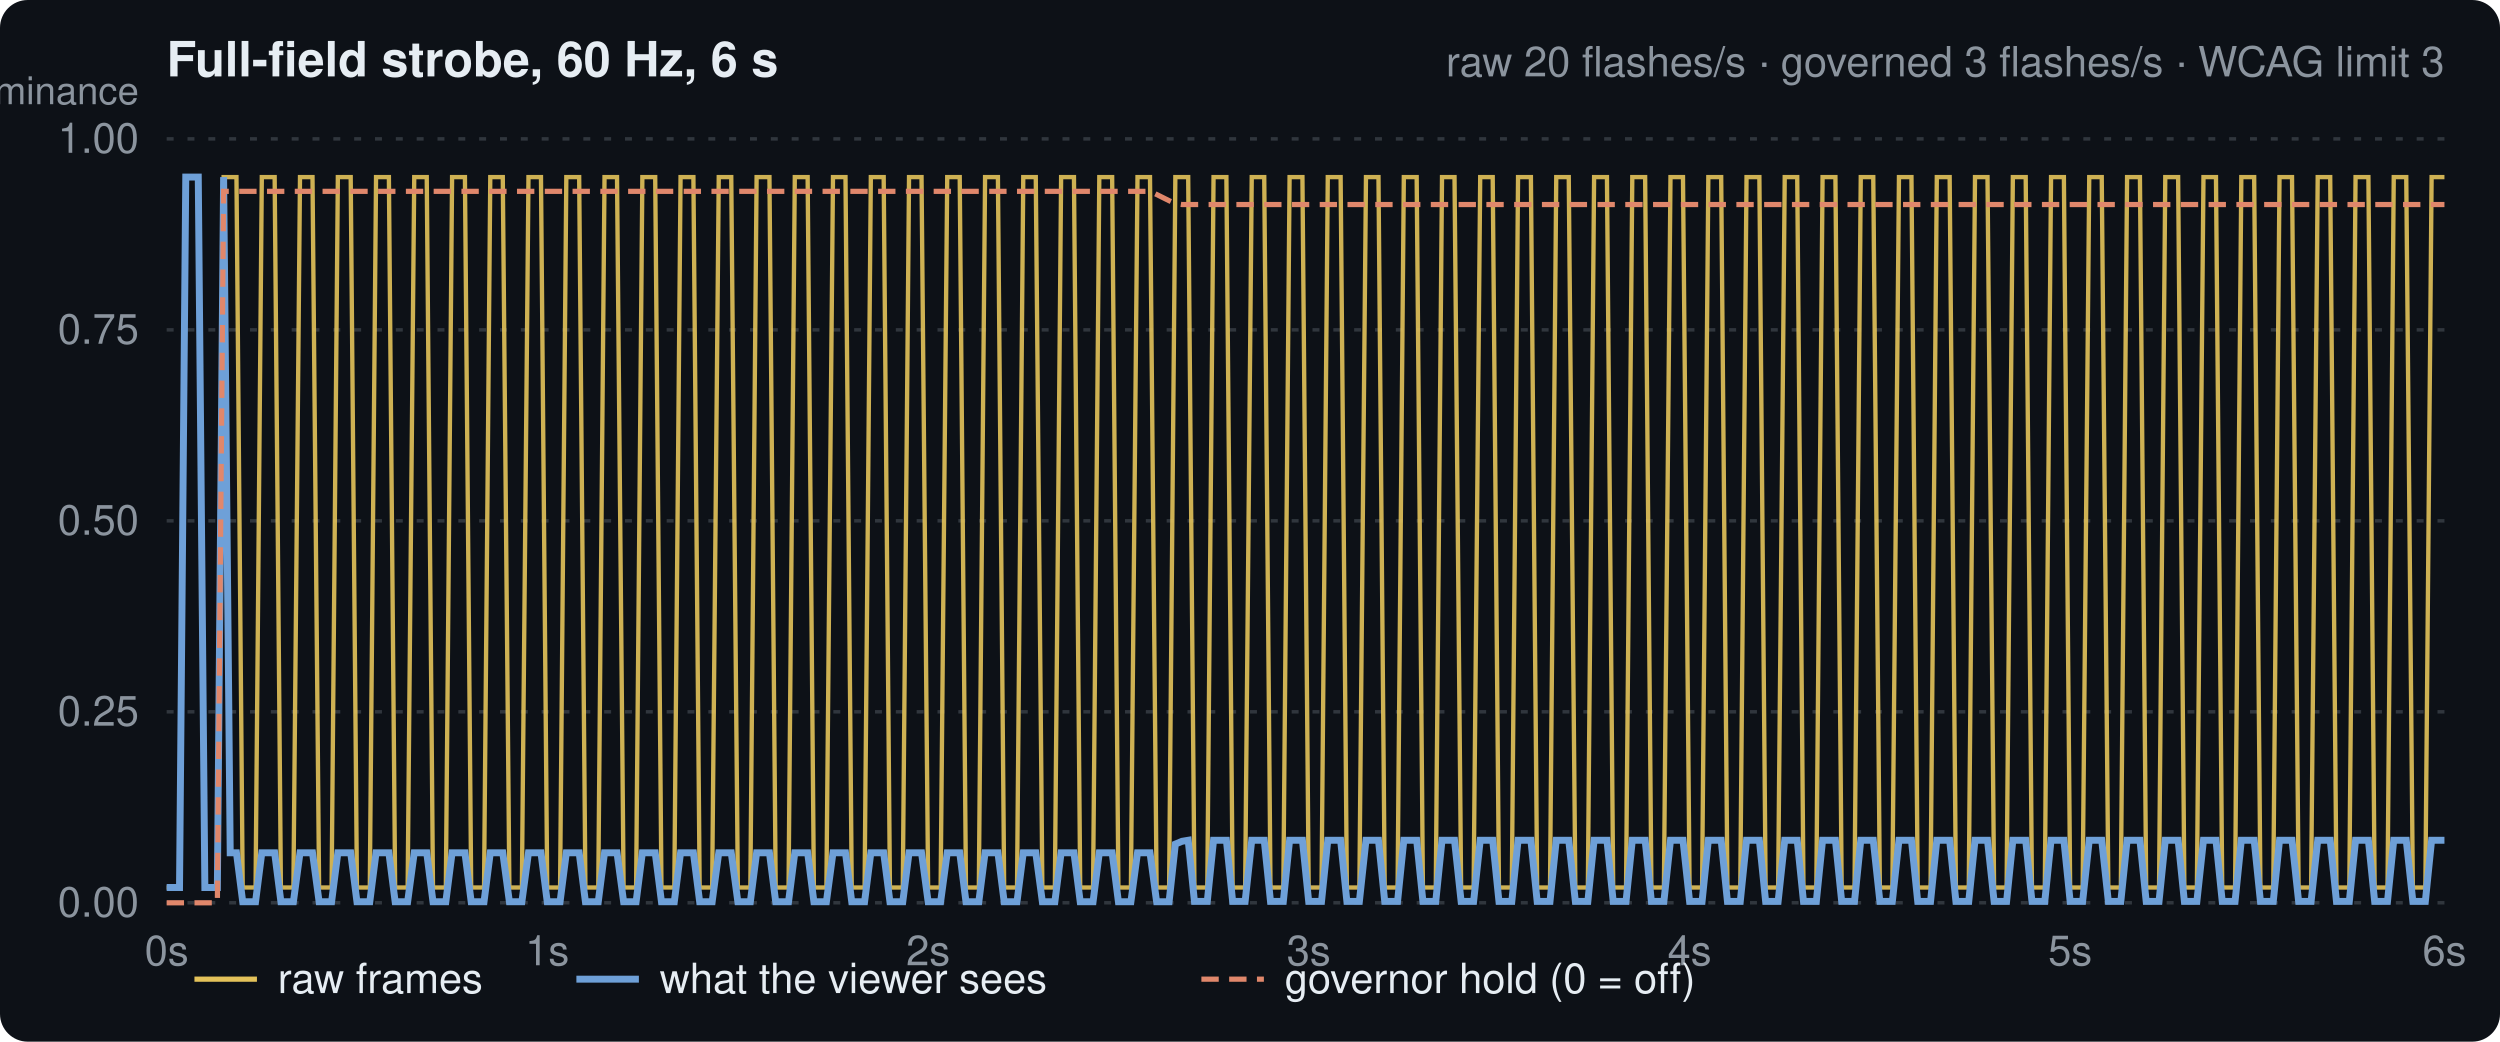
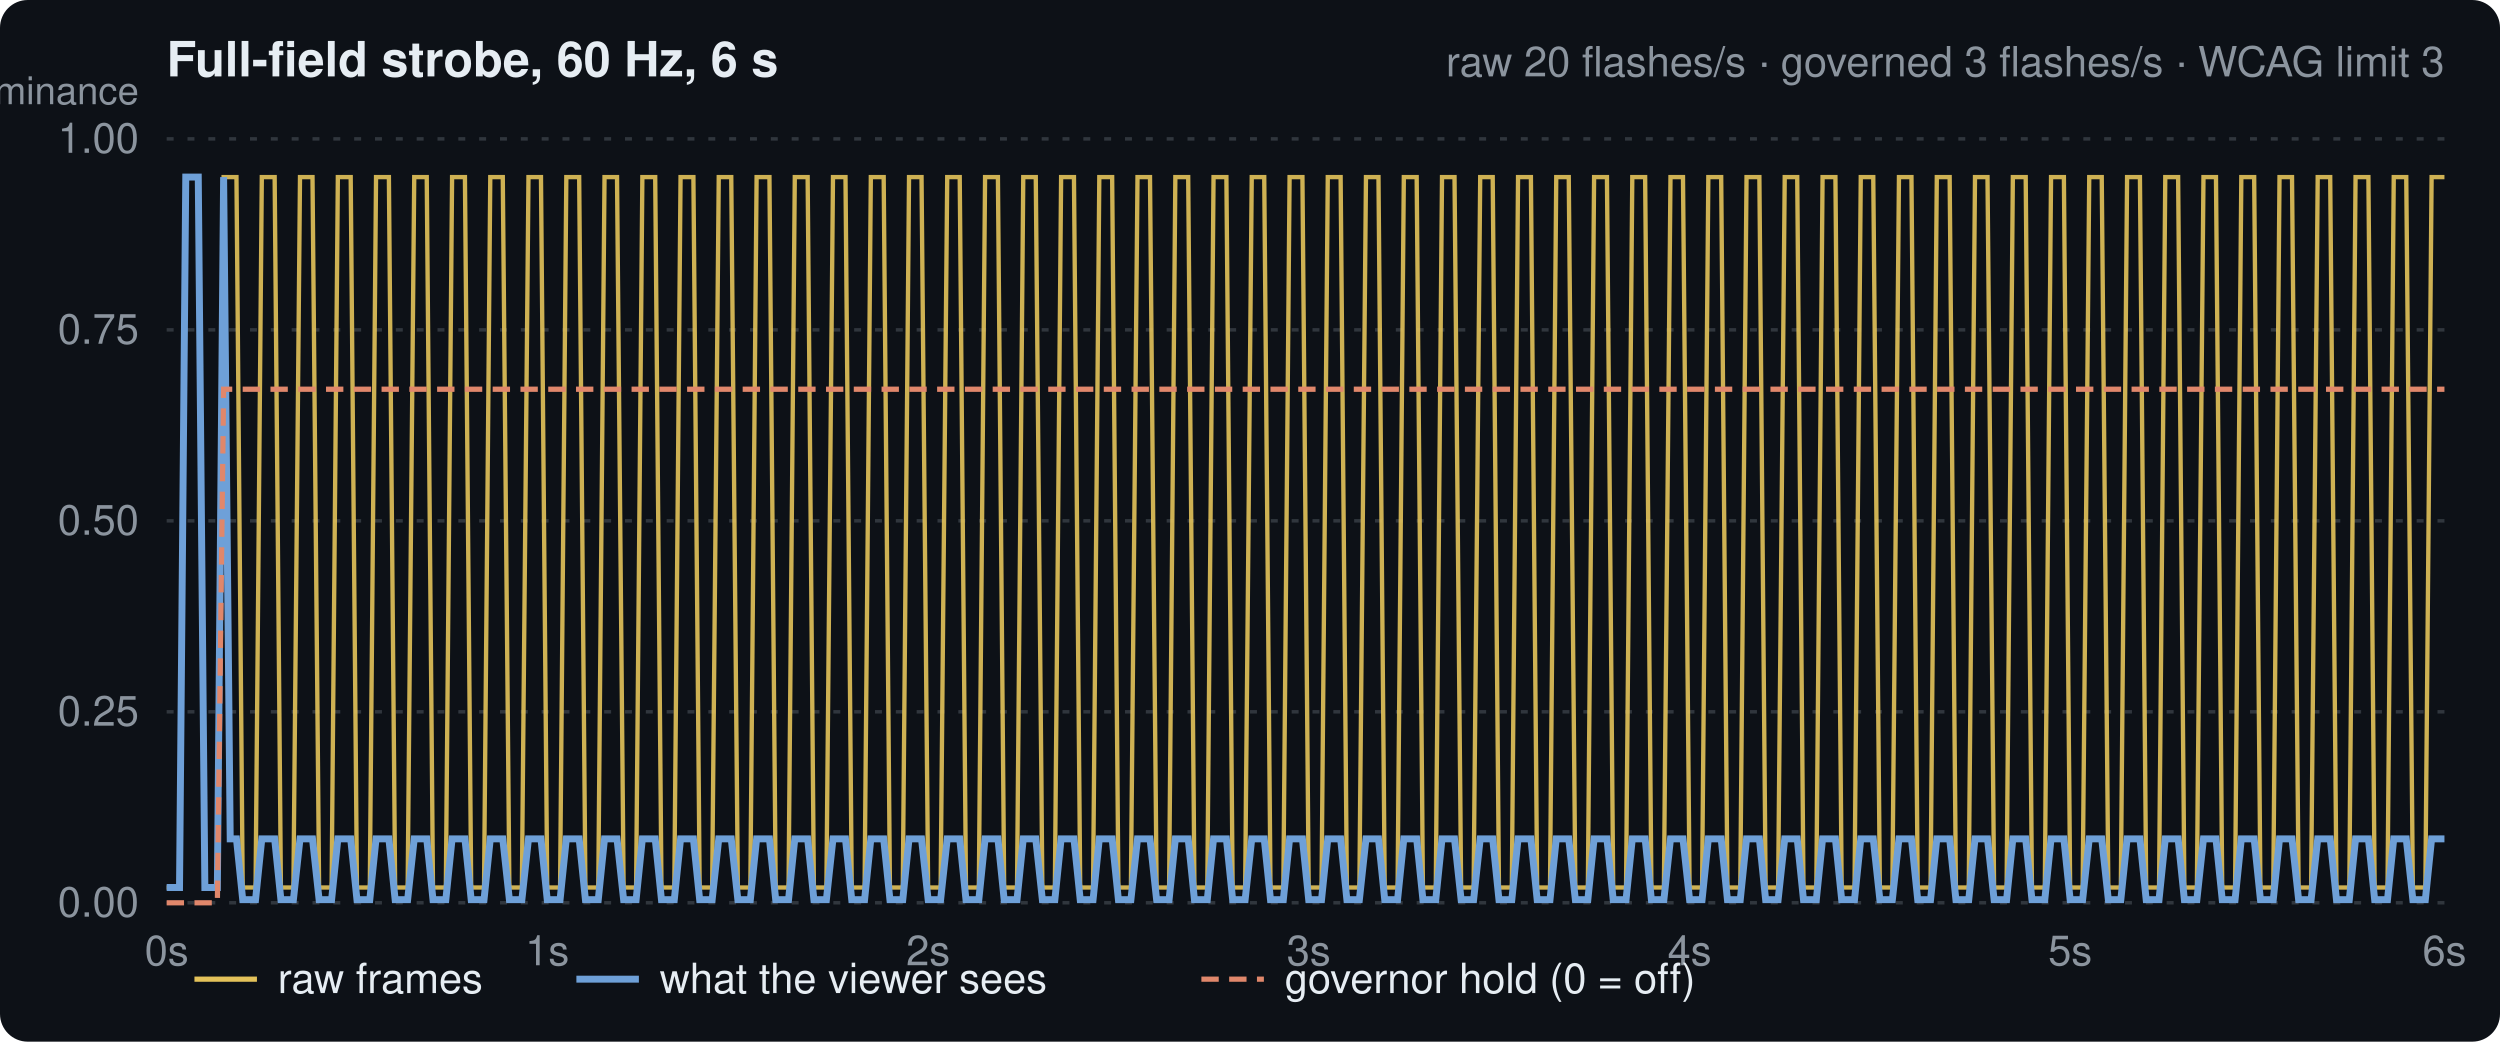
<svg xmlns="http://www.w3.org/2000/svg" width="720" height="300" viewBox="0 0 720 300" font-family="ui-sans-serif, system-ui, -apple-system, Segoe UI, Helvetica, Arial, sans-serif" font-size="12" role="img" aria-label="A full-field strobe at 20 flashes per second, and the same strobe as seen through the governor at 3 flashes per second">
  <rect width="720" height="300" fill="#0d1117" rx="8" />
  <text x="48" y="22" fill="#e6edf3" font-weight="600" font-size="14">Full-field strobe, 60 Hz, 6 s</text>
  <text x="704" y="22" text-anchor="end" fill="#8b949e">raw 20 flashes/s · governed 3 flashes/s · WCAG limit 3</text>
  <line x1="48" y1="260.0" x2="704" y2="260.0" stroke="#30363d" stroke-dasharray="2 4" />
  <text x="40" y="264.0" text-anchor="end" fill="#8b949e">0.00</text>
  <line x1="48" y1="205.0" x2="704" y2="205.0" stroke="#30363d" stroke-dasharray="2 4" />
  <text x="40" y="209.0" text-anchor="end" fill="#8b949e">0.25</text>
  <line x1="48" y1="150.0" x2="704" y2="150.0" stroke="#30363d" stroke-dasharray="2 4" />
  <text x="40" y="154.0" text-anchor="end" fill="#8b949e">0.50</text>
  <line x1="48" y1="95.0" x2="704" y2="95.0" stroke="#30363d" stroke-dasharray="2 4" />
  <text x="40" y="99.0" text-anchor="end" fill="#8b949e">0.75</text>
  <line x1="48" y1="40.0" x2="704" y2="40.0" stroke="#30363d" stroke-dasharray="2 4" />
  <text x="40" y="44.0" text-anchor="end" fill="#8b949e">1.00</text>
  <text x="48.0" y="278" text-anchor="middle" fill="#8b949e">0s</text>
  <text x="157.6" y="278" text-anchor="middle" fill="#8b949e">1s</text>
  <text x="267.3" y="278" text-anchor="middle" fill="#8b949e">2s</text>
  <text x="376.9" y="278" text-anchor="middle" fill="#8b949e">3s</text>
  <text x="486.6" y="278" text-anchor="middle" fill="#8b949e">4s</text>
  <text x="596.2" y="278" text-anchor="middle" fill="#8b949e">5s</text>
  <text x="704.0" y="278" text-anchor="middle" fill="#8b949e">6s</text>
  <text x="40" y="30" text-anchor="end" fill="#8b949e" font-size="11">luminance</text>
  <polyline fill="none" stroke="#e3c25a" stroke-width="1.25" opacity="0.9" points="48.0,255.6 49.8,255.6 51.7,255.6 53.5,51.0 55.3,51.0 57.1,51.0 59.0,255.6 60.8,255.6 62.6,255.6 64.4,51.0 66.3,51.0 68.1,51.0 69.9,255.6 71.8,255.6 73.6,255.6 75.4,51.0 77.2,51.0 79.1,51.0 80.9,255.6 82.7,255.6 84.5,255.6 86.4,51.0 88.2,51.0 90.0,51.0 91.9,255.6 93.7,255.6 95.5,255.6 97.3,51.0 99.2,51.0 101.0,51.0 102.8,255.6 104.6,255.6 106.5,255.6 108.3,51.0 110.1,51.0 112.0,51.0 113.8,255.6 115.6,255.6 117.4,255.6 119.3,51.0 121.1,51.0 122.9,51.0 124.7,255.6 126.6,255.6 128.4,255.6 130.2,51.0 132.1,51.0 133.9,51.0 135.7,255.6 137.5,255.6 139.4,255.6 141.2,51.0 143.0,51.0 144.8,51.0 146.7,255.6 148.5,255.6 150.3,255.6 152.2,51.0 154.0,51.0 155.8,51.0 157.6,255.6 159.5,255.6 161.3,255.6 163.1,51.0 164.9,51.0 166.8,51.0 168.6,255.6 170.4,255.6 172.3,255.6 174.1,51.0 175.9,51.0 177.7,51.0 179.6,255.6 181.4,255.6 183.2,255.6 185.0,51.0 186.9,51.0 188.7,51.0 190.5,255.6 192.4,255.6 194.2,255.6 196.0,51.0 197.8,51.0 199.7,51.0 201.5,255.6 203.3,255.6 205.1,255.6 207.0,51.0 208.8,51.0 210.6,51.0 212.5,255.6 214.3,255.6 216.1,255.6 217.9,51.0 219.8,51.0 221.6,51.0 223.4,255.6 225.2,255.6 227.1,255.6 228.9,51.0 230.7,51.0 232.6,51.0 234.4,255.6 236.2,255.6 238.0,255.6 239.9,51.0 241.7,51.0 243.5,51.0 245.3,255.6 247.2,255.6 249.0,255.6 250.8,51.0 252.7,51.0 254.5,51.0 256.3,255.6 258.1,255.6 260.0,255.6 261.8,51.0 263.6,51.0 265.4,51.0 267.3,255.6 269.1,255.6 270.9,255.6 272.8,51.0 274.6,51.0 276.4,51.0 278.2,255.6 280.1,255.6 281.9,255.6 283.7,51.0 285.5,51.0 287.4,51.0 289.2,255.6 291.0,255.6 292.9,255.6 294.7,51.0 296.5,51.0 298.3,51.0 300.2,255.6 302.0,255.6 303.8,255.6 305.6,51.0 307.5,51.0 309.3,51.0 311.1,255.6 313.0,255.6 314.8,255.6 316.6,51.0 318.4,51.0 320.3,51.0 322.1,255.6 323.9,255.6 325.7,255.6 327.6,51.0 329.4,51.0 331.2,51.0 333.1,255.6 334.9,255.6 336.7,255.6 338.5,51.0 340.4,51.0 342.2,51.0 344.0,255.6 345.8,255.6 347.7,255.6 349.5,51.0 351.3,51.0 353.2,51.0 355.0,255.6 356.8,255.6 358.6,255.6 360.5,51.0 362.3,51.0 364.1,51.0 365.9,255.6 367.8,255.6 369.6,255.6 371.4,51.0 373.3,51.0 375.1,51.0 376.9,255.6 378.7,255.6 380.6,255.6 382.4,51.0 384.2,51.0 386.1,51.0 387.9,255.6 389.7,255.6 391.5,255.6 393.4,51.0 395.2,51.0 397.0,51.0 398.8,255.6 400.7,255.6 402.5,255.6 404.3,51.0 406.2,51.0 408.0,51.0 409.8,255.6 411.6,255.6 413.5,255.6 415.3,51.0 417.1,51.0 418.9,51.0 420.8,255.6 422.6,255.6 424.4,255.6 426.3,51.0 428.1,51.0 429.9,51.0 431.7,255.6 433.6,255.6 435.4,255.6 437.2,51.0 439.0,51.0 440.9,51.0 442.7,255.6 444.5,255.6 446.4,255.6 448.2,51.0 450.0,51.0 451.8,51.0 453.7,255.6 455.5,255.6 457.3,255.6 459.1,51.0 461.0,51.0 462.8,51.0 464.6,255.6 466.5,255.6 468.3,255.6 470.1,51.0 471.9,51.0 473.8,51.0 475.6,255.6 477.4,255.6 479.2,255.6 481.1,51.0 482.9,51.0 484.7,51.0 486.6,255.6 488.4,255.6 490.2,255.6 492.0,51.0 493.9,51.0 495.7,51.0 497.5,255.6 499.3,255.6 501.2,255.6 503.0,51.0 504.8,51.0 506.7,51.0 508.5,255.6 510.3,255.6 512.1,255.6 514.0,51.0 515.8,51.0 517.6,51.0 519.4,255.6 521.3,255.6 523.1,255.6 524.9,51.0 526.8,51.0 528.6,51.0 530.4,255.6 532.2,255.6 534.1,255.6 535.9,51.0 537.7,51.0 539.5,51.0 541.4,255.6 543.2,255.6 545.0,255.6 546.9,51.0 548.7,51.0 550.5,51.0 552.3,255.6 554.2,255.6 556.0,255.6 557.8,51.0 559.6,51.0 561.5,51.0 563.3,255.6 565.1,255.6 567.0,255.6 568.8,51.0 570.6,51.0 572.4,51.0 574.3,255.6 576.1,255.6 577.9,255.6 579.7,51.0 581.6,51.0 583.4,51.0 585.2,255.6 587.1,255.6 588.9,255.6 590.7,51.0 592.5,51.0 594.4,51.0 596.2,255.6 598.0,255.6 599.8,255.6 601.7,51.0 603.5,51.0 605.3,51.0 607.2,255.6 609.0,255.6 610.8,255.6 612.6,51.0 614.5,51.0 616.3,51.0 618.1,255.6 619.9,255.6 621.8,255.6 623.6,51.0 625.4,51.0 627.3,51.0 629.1,255.6 630.9,255.6 632.7,255.6 634.6,51.0 636.4,51.0 638.2,51.0 640.0,255.6 641.9,255.6 643.7,255.6 645.5,51.0 647.4,51.0 649.2,51.0 651.0,255.6 652.8,255.6 654.7,255.6 656.5,51.0 658.3,51.0 660.1,51.0 662.0,255.6 663.8,255.6 665.6,255.6 667.5,51.0 669.3,51.0 671.1,51.0 672.9,255.6 674.8,255.6 676.6,255.6 678.4,51.0 680.2,51.0 682.1,51.0 683.9,255.6 685.7,255.6 687.6,255.6 689.4,51.0 691.2,51.0 693.0,51.0 694.9,255.6 696.7,255.6 698.5,255.6 700.3,51.0 702.2,51.0 704.0,51.0" />
-   <polyline fill="none" stroke="#6ea0d8" stroke-width="2" points="48.0,255.6 49.8,255.6 51.7,255.6 53.5,51.0 55.3,51.0 57.1,51.0 59.0,255.6 60.8,255.6 62.6,255.6 64.4,51.0 66.3,245.6 68.1,245.6 69.9,259.7 71.8,259.7 73.6,259.7 75.4,245.6 77.2,245.6 79.1,245.6 80.9,259.7 82.7,259.7 84.5,259.7 86.4,245.6 88.2,245.6 90.0,245.6 91.9,259.7 93.7,259.7 95.5,259.7 97.3,245.6 99.2,245.6 101.0,245.6 102.8,259.7 104.6,259.7 106.5,259.7 108.3,245.6 110.1,245.6 112.0,245.6 113.8,259.7 115.6,259.7 117.4,259.7 119.3,245.6 121.1,245.6 122.9,245.6 124.7,259.7 126.6,259.7 128.4,259.7 130.2,245.6 132.1,245.6 133.9,245.6 135.7,259.7 137.5,259.7 139.4,259.7 141.2,245.6 143.0,245.6 144.8,245.6 146.7,259.7 148.5,259.7 150.3,259.7 152.2,245.6 154.0,245.6 155.8,245.6 157.6,259.7 159.5,259.7 161.3,259.7 163.1,245.6 164.9,245.6 166.8,245.6 168.6,259.7 170.4,259.7 172.3,259.7 174.1,245.6 175.9,245.6 177.7,245.6 179.6,259.7 181.4,259.7 183.2,259.7 185.0,245.6 186.9,245.6 188.7,245.6 190.5,259.7 192.4,259.7 194.2,259.7 196.0,245.6 197.8,245.6 199.7,245.6 201.5,259.7 203.3,259.7 205.1,259.7 207.0,245.6 208.8,245.6 210.6,245.6 212.5,259.7 214.3,259.7 216.1,259.7 217.9,245.6 219.8,245.6 221.6,245.6 223.4,259.7 225.2,259.7 227.1,259.7 228.9,245.6 230.7,245.6 232.6,245.6 234.4,259.7 236.2,259.7 238.0,259.7 239.9,245.6 241.7,245.6 243.5,245.6 245.3,259.7 247.2,259.7 249.0,259.7 250.8,245.6 252.7,245.6 254.5,245.6 256.3,259.7 258.1,259.7 260.0,259.7 261.8,245.6 263.6,245.6 265.4,245.6 267.3,259.7 269.1,259.7 270.9,259.7 272.8,245.6 274.6,245.6 276.4,245.6 278.2,259.7 280.1,259.7 281.9,259.7 283.7,245.6 285.5,245.6 287.4,245.6 289.2,259.7 291.0,259.7 292.9,259.7 294.7,245.6 296.5,245.6 298.3,245.6 300.2,259.7 302.0,259.7 303.8,259.7 305.6,245.6 307.5,245.6 309.3,245.6 311.1,259.7 313.0,259.7 314.8,259.7 316.6,245.6 318.4,245.6 320.3,245.6 322.1,259.7 323.9,259.7 325.7,259.7 327.6,245.6 329.4,245.6 331.2,245.6 333.1,259.7 334.9,259.7 336.7,259.7 338.5,243.1 340.4,242.3 342.2,242.0 344.0,259.6 345.8,259.6 347.7,259.6 349.5,242.0 351.3,242.0 353.2,242.0 355.0,259.6 356.8,259.6 358.6,259.6 360.5,242.0 362.3,242.0 364.1,242.0 365.9,259.6 367.8,259.6 369.6,259.6 371.4,242.0 373.3,242.0 375.1,242.0 376.9,259.6 378.7,259.6 380.6,259.6 382.4,242.0 384.2,242.0 386.1,242.0 387.9,259.6 389.7,259.6 391.5,259.6 393.4,242.0 395.2,242.0 397.0,242.0 398.8,259.6 400.7,259.6 402.5,259.6 404.3,242.0 406.2,242.0 408.0,242.0 409.8,259.6 411.6,259.6 413.5,259.6 415.3,242.0 417.1,242.0 418.9,242.0 420.8,259.6 422.6,259.6 424.4,259.6 426.3,242.0 428.1,242.0 429.9,242.0 431.7,259.6 433.6,259.6 435.4,259.6 437.2,242.0 439.0,242.0 440.9,242.0 442.7,259.6 444.5,259.6 446.4,259.6 448.2,242.0 450.0,242.0 451.8,242.0 453.7,259.6 455.5,259.6 457.3,259.6 459.1,242.0 461.0,242.0 462.8,242.0 464.6,259.6 466.5,259.6 468.3,259.6 470.1,242.0 471.9,242.0 473.8,242.0 475.6,259.6 477.4,259.6 479.2,259.6 481.1,242.0 482.9,242.0 484.7,242.0 486.6,259.6 488.4,259.6 490.2,259.6 492.0,242.0 493.9,242.0 495.7,242.0 497.5,259.6 499.3,259.6 501.2,259.6 503.0,242.0 504.8,242.0 506.7,242.0 508.5,259.6 510.3,259.6 512.1,259.6 514.0,242.0 515.8,242.0 517.6,242.0 519.4,259.6 521.3,259.6 523.1,259.6 524.9,242.0 526.8,242.0 528.6,242.0 530.4,259.6 532.2,259.6 534.1,259.6 535.9,242.0 537.7,242.0 539.5,242.0 541.4,259.6 543.2,259.6 545.0,259.6 546.9,242.0 548.7,242.0 550.5,242.0 552.3,259.6 554.2,259.6 556.0,259.6 557.8,242.0 559.6,242.0 561.5,242.0 563.3,259.6 565.1,259.6 567.0,259.6 568.8,242.0 570.6,242.0 572.4,242.0 574.3,259.6 576.1,259.6 577.9,259.6 579.7,242.0 581.6,242.0 583.4,242.0 585.2,259.6 587.1,259.6 588.9,259.6 590.7,242.0 592.5,242.0 594.4,242.0 596.2,259.6 598.0,259.6 599.8,259.6 601.7,242.0 603.5,242.0 605.3,242.0 607.2,259.6 609.0,259.6 610.8,259.6 612.6,242.0 614.5,242.0 616.3,242.0 618.1,259.6 619.9,259.6 621.8,259.6 623.6,242.0 625.4,242.0 627.3,242.0 629.1,259.6 630.9,259.6 632.7,259.6 634.6,242.0 636.4,242.0 638.2,242.0 640.0,259.6 641.9,259.6 643.7,259.6 645.5,242.0 647.4,242.0 649.2,242.0 651.0,259.6 652.8,259.6 654.7,259.6 656.5,242.0 658.3,242.0 660.1,242.0 662.0,259.6 663.8,259.6 665.6,259.6 667.5,242.0 669.3,242.0 671.1,242.0 672.9,259.6 674.8,259.6 676.6,259.6 678.4,242.0 680.2,242.0 682.1,242.0 683.9,259.6 685.7,259.6 687.6,259.6 689.4,242.0 691.2,242.0 693.0,242.0 694.9,259.6 696.7,259.6 698.5,259.6 700.3,242.0 702.2,242.0 704.0,242.0" />
-   <polyline fill="none" stroke="#e0876b" stroke-width="1.5" stroke-dasharray="5 3" points="48.0,260.0 49.8,260.0 51.7,260.0 53.5,260.0 55.3,260.0 57.1,260.0 59.0,260.0 60.8,260.0 62.6,260.0 64.4,55.1 66.3,55.1 68.1,55.1 69.9,55.1 71.8,55.1 73.6,55.1 75.4,55.1 77.2,55.1 79.1,55.1 80.9,55.1 82.7,55.1 84.5,55.1 86.4,55.1 88.2,55.1 90.0,55.1 91.9,55.1 93.7,55.1 95.5,55.1 97.3,55.1 99.2,55.1 101.0,55.1 102.8,55.1 104.6,55.1 106.5,55.1 108.3,55.1 110.1,55.1 112.0,55.1 113.8,55.1 115.6,55.1 117.4,55.1 119.3,55.1 121.1,55.1 122.9,55.1 124.7,55.1 126.6,55.1 128.4,55.1 130.2,55.1 132.1,55.1 133.9,55.1 135.7,55.1 137.5,55.1 139.4,55.1 141.2,55.1 143.0,55.1 144.8,55.1 146.7,55.1 148.5,55.1 150.3,55.1 152.2,55.1 154.0,55.1 155.8,55.1 157.6,55.1 159.5,55.1 161.3,55.1 163.1,55.1 164.9,55.1 166.8,55.1 168.6,55.1 170.4,55.1 172.3,55.1 174.1,55.1 175.9,55.1 177.7,55.1 179.6,55.1 181.4,55.1 183.2,55.1 185.0,55.1 186.9,55.1 188.7,55.1 190.5,55.1 192.4,55.1 194.2,55.1 196.0,55.1 197.8,55.1 199.7,55.1 201.5,55.1 203.3,55.1 205.1,55.1 207.0,55.1 208.8,55.1 210.6,55.1 212.5,55.1 214.3,55.1 216.1,55.1 217.9,55.1 219.8,55.1 221.6,55.1 223.4,55.1 225.2,55.1 227.1,55.1 228.9,55.1 230.7,55.1 232.6,55.1 234.4,55.1 236.2,55.1 238.0,55.1 239.9,55.1 241.7,55.1 243.5,55.1 245.3,55.1 247.2,55.1 249.0,55.1 250.8,55.1 252.7,55.1 254.5,55.1 256.3,55.1 258.1,55.1 260.0,55.1 261.8,55.1 263.6,55.1 265.4,55.1 267.3,55.1 269.1,55.1 270.9,55.1 272.8,55.1 274.6,55.1 276.4,55.1 278.2,55.1 280.1,55.1 281.9,55.1 283.7,55.1 285.5,55.1 287.4,55.1 289.2,55.1 291.0,55.1 292.9,55.1 294.7,55.1 296.5,55.1 298.3,55.1 300.2,55.1 302.0,55.1 303.8,55.1 305.6,55.1 307.5,55.1 309.3,55.1 311.1,55.1 313.0,55.1 314.8,55.1 316.6,55.1 318.4,55.1 320.3,55.1 322.1,55.1 323.9,55.1 325.7,55.1 327.6,55.1 329.4,55.1 331.2,55.1 333.1,56.0 334.9,56.9 336.7,57.8 338.5,58.6 340.4,58.9 342.2,58.9 344.0,58.9 345.8,58.9 347.7,58.9 349.5,58.9 351.3,58.9 353.2,58.9 355.0,58.9 356.8,58.9 358.6,58.9 360.5,58.9 362.3,58.9 364.1,58.9 365.9,58.9 367.8,58.9 369.6,58.9 371.4,58.9 373.3,58.9 375.1,58.9 376.9,58.9 378.7,58.9 380.6,58.9 382.4,58.9 384.2,58.9 386.1,58.9 387.9,58.9 389.7,58.9 391.5,58.9 393.4,58.9 395.2,58.9 397.0,58.9 398.8,58.9 400.7,58.9 402.5,58.9 404.3,58.9 406.2,58.9 408.0,58.9 409.8,58.9 411.6,58.9 413.5,58.9 415.3,58.9 417.1,58.9 418.9,58.9 420.8,58.9 422.6,58.9 424.4,58.9 426.3,58.9 428.1,58.9 429.9,58.9 431.7,58.9 433.6,58.9 435.4,58.9 437.2,58.9 439.0,58.9 440.9,58.9 442.7,58.9 444.5,58.9 446.4,58.9 448.2,58.9 450.0,58.9 451.8,58.9 453.7,58.9 455.5,58.9 457.3,58.9 459.1,58.9 461.0,58.9 462.8,58.9 464.6,58.9 466.5,58.9 468.3,58.9 470.1,58.9 471.9,58.9 473.8,58.9 475.6,58.9 477.4,58.9 479.2,58.9 481.1,58.9 482.9,58.9 484.7,58.9 486.6,58.9 488.4,58.9 490.2,58.9 492.0,58.9 493.9,58.9 495.7,58.9 497.5,58.9 499.3,58.9 501.2,58.9 503.0,58.9 504.8,58.9 506.7,58.9 508.5,58.9 510.3,58.9 512.1,58.9 514.0,58.9 515.8,58.9 517.6,58.9 519.4,58.9 521.3,58.9 523.1,58.9 524.9,58.9 526.8,58.9 528.6,58.9 530.4,58.9 532.2,58.9 534.1,58.9 535.9,58.9 537.7,58.9 539.5,58.9 541.4,58.9 543.2,58.9 545.0,58.9 546.9,58.9 548.7,58.9 550.5,58.9 552.3,58.9 554.2,58.9 556.0,58.9 557.8,58.9 559.6,58.9 561.5,58.9 563.3,58.9 565.1,58.9 567.0,58.9 568.8,58.9 570.6,58.9 572.4,58.9 574.3,58.9 576.1,58.9 577.9,58.9 579.7,58.9 581.6,58.9 583.4,58.9 585.2,58.9 587.1,58.9 588.9,58.9 590.7,58.9 592.5,58.9 594.4,58.9 596.2,58.9 598.0,58.9 599.8,58.9 601.7,58.9 603.5,58.9 605.3,58.9 607.2,58.9 609.0,58.9 610.8,58.9 612.6,58.9 614.5,58.9 616.3,58.9 618.1,58.9 619.9,58.9 621.8,58.9 623.6,58.9 625.4,58.9 627.3,58.9 629.1,58.9 630.9,58.9 632.7,58.9 634.6,58.9 636.4,58.9 638.2,58.9 640.0,58.9 641.9,58.9 643.7,58.9 645.5,58.9 647.4,58.9 649.2,58.9 651.0,58.9 652.8,58.9 654.7,58.9 656.5,58.9 658.3,58.9 660.1,58.9 662.0,58.9 663.8,58.9 665.6,58.9 667.5,58.9 669.3,58.9 671.1,58.9 672.9,58.9 674.8,58.9 676.6,58.9 678.4,58.9 680.2,58.9 682.1,58.9 683.9,58.9 685.7,58.9 687.6,58.9 689.4,58.9 691.2,58.9 693.0,58.9 694.9,58.9 696.7,58.9 698.5,58.9 700.3,58.9 702.2,58.9 704.0,58.9" />
+   <polyline fill="none" stroke="#6ea0d8" stroke-width="2" points="48.0,255.6 49.8,255.6 51.7,255.6 53.5,51.0 55.3,51.0 57.1,51.0 59.0,255.6 60.8,255.6 62.6,255.6 64.4,51.0 66.3,241.6 68.1,241.6 69.9,259.1 71.8,259.1 73.6,259.1 75.4,241.6 77.2,241.6 79.1,241.6 80.9,259.1 82.7,259.1 84.5,259.1 86.4,241.6 88.2,241.6 90.0,241.6 91.9,259.1 93.7,259.1 95.5,259.1 97.3,241.6 99.2,241.6 101.0,241.6 102.8,259.1 104.6,259.1 106.5,259.1 108.3,241.6 110.1,241.6 112.0,241.6 113.8,259.1 115.6,259.1 117.4,259.1 119.3,241.6 121.1,241.6 122.9,241.6 124.7,259.1 126.6,259.1 128.4,259.1 130.2,241.6 132.1,241.6 133.9,241.6 135.7,259.1 137.5,259.1 139.4,259.1 141.2,241.6 143.0,241.6 144.8,241.6 146.7,259.1 148.5,259.1 150.3,259.1 152.2,241.6 154.0,241.6 155.8,241.6 157.6,259.1 159.5,259.1 161.3,259.1 163.1,241.6 164.9,241.6 166.8,241.6 168.6,259.1 170.4,259.1 172.3,259.1 174.1,241.6 175.9,241.6 177.7,241.6 179.6,259.1 181.4,259.1 183.2,259.1 185.0,241.6 186.9,241.6 188.7,241.6 190.5,259.1 192.4,259.1 194.2,259.1 196.0,241.6 197.8,241.6 199.7,241.6 201.5,259.1 203.3,259.1 205.1,259.1 207.0,241.6 208.8,241.6 210.6,241.6 212.5,259.1 214.3,259.1 216.1,259.1 217.9,241.6 219.8,241.6 221.6,241.6 223.4,259.1 225.2,259.1 227.1,259.1 228.9,241.6 230.7,241.6 232.6,241.6 234.4,259.1 236.2,259.1 238.0,259.1 239.9,241.6 241.7,241.6 243.5,241.6 245.3,259.1 247.2,259.1 249.0,259.1 250.8,241.6 252.7,241.6 254.5,241.6 256.3,259.1 258.1,259.1 260.0,259.1 261.8,241.6 263.6,241.6 265.4,241.6 267.3,259.1 269.1,259.1 270.9,259.1 272.8,241.6 274.6,241.6 276.4,241.6 278.2,259.1 280.1,259.1 281.9,259.1 283.7,241.6 285.5,241.6 287.4,241.6 289.2,259.1 291.0,259.1 292.9,259.1 294.7,241.6 296.5,241.6 298.3,241.6 300.2,259.1 302.0,259.1 303.8,259.1 305.6,241.6 307.5,241.6 309.3,241.6 311.1,259.1 313.0,259.1 314.8,259.1 316.6,241.6 318.4,241.6 320.3,241.6 322.1,259.1 323.9,259.1 325.7,259.1 327.6,241.6 329.4,241.6 331.2,241.6 333.1,259.1 334.9,259.1 336.7,259.1 338.5,241.6 340.4,241.6 342.2,241.6 344.0,259.1 345.8,259.1 347.7,259.1 349.5,241.6 351.3,241.6 353.2,241.6 355.0,259.1 356.8,259.1 358.6,259.1 360.5,241.6 362.3,241.6 364.1,241.6 365.9,259.1 367.8,259.1 369.6,259.1 371.4,241.6 373.3,241.6 375.1,241.6 376.9,259.1 378.7,259.1 380.6,259.1 382.4,241.6 384.2,241.6 386.1,241.6 387.9,259.1 389.7,259.1 391.5,259.1 393.4,241.6 395.2,241.6 397.0,241.6 398.8,259.1 400.7,259.1 402.5,259.1 404.3,241.6 406.2,241.6 408.0,241.6 409.8,259.1 411.6,259.1 413.5,259.1 415.3,241.6 417.1,241.6 418.9,241.6 420.8,259.1 422.6,259.1 424.4,259.1 426.3,241.6 428.1,241.6 429.9,241.6 431.7,259.1 433.6,259.1 435.4,259.1 437.2,241.6 439.0,241.6 440.9,241.6 442.7,259.1 444.5,259.1 446.4,259.1 448.2,241.6 450.0,241.6 451.8,241.6 453.7,259.1 455.5,259.1 457.3,259.1 459.1,241.6 461.0,241.6 462.8,241.6 464.6,259.1 466.5,259.1 468.3,259.1 470.1,241.6 471.9,241.6 473.8,241.6 475.6,259.1 477.4,259.1 479.2,259.1 481.1,241.6 482.9,241.6 484.7,241.6 486.6,259.1 488.4,259.1 490.2,259.1 492.0,241.6 493.9,241.6 495.7,241.6 497.5,259.1 499.3,259.1 501.2,259.1 503.0,241.6 504.8,241.6 506.7,241.6 508.5,259.1 510.3,259.1 512.1,259.1 514.0,241.6 515.8,241.6 517.6,241.6 519.4,259.1 521.3,259.1 523.1,259.1 524.9,241.6 526.8,241.6 528.6,241.6 530.4,259.1 532.2,259.1 534.1,259.1 535.9,241.6 537.7,241.6 539.5,241.6 541.4,259.1 543.2,259.1 545.0,259.1 546.9,241.6 548.7,241.6 550.5,241.6 552.3,259.1 554.2,259.1 556.0,259.1 557.8,241.6 559.6,241.6 561.5,241.6 563.3,259.1 565.1,259.1 567.0,259.1 568.8,241.6 570.6,241.6 572.4,241.6 574.3,259.1 576.1,259.1 577.9,259.1 579.7,241.6 581.6,241.6 583.4,241.6 585.2,259.1 587.1,259.1 588.9,259.1 590.7,241.6 592.5,241.6 594.4,241.6 596.2,259.1 598.0,259.1 599.8,259.1 601.7,241.6 603.5,241.6 605.3,241.6 607.2,259.1 609.0,259.1 610.8,259.1 612.6,241.6 614.5,241.6 616.3,241.6 618.1,259.1 619.9,259.1 621.8,259.1 623.6,241.6 625.4,241.6 627.3,241.6 629.1,259.1 630.9,259.1 632.7,259.1 634.6,241.6 636.4,241.6 638.2,241.6 640.0,259.1 641.9,259.1 643.7,259.1 645.5,241.6 647.4,241.6 649.2,241.6 651.0,259.1 652.8,259.1 654.7,259.1 656.5,241.6 658.3,241.6 660.1,241.6 662.0,259.1 663.8,259.1 665.6,259.1 667.5,241.6 669.3,241.6 671.1,241.6 672.9,259.1 674.8,259.1 676.6,259.1 678.4,241.6 680.2,241.6 682.1,241.6 683.9,259.1 685.7,259.1 687.6,259.1 689.4,241.6 691.2,241.6 693.0,241.6 694.9,259.1 696.7,259.1 698.5,259.1 700.3,241.6 702.2,241.6 704.0,241.6" />
+   <polyline fill="none" stroke="#e0876b" stroke-width="1.5" stroke-dasharray="5 3" points="48.0,260.0 49.8,260.0 51.7,260.0 53.5,260.0 55.3,260.0 57.1,260.0 59.0,260.0 60.8,260.0 62.6,260.0 64.4,112.1 66.3,112.1 68.1,112.1 69.9,112.1 71.8,112.1 73.6,112.1 75.4,112.1 77.2,112.1 79.1,112.1 80.9,112.1 82.7,112.1 84.5,112.1 86.4,112.1 88.2,112.1 90.0,112.1 91.9,112.1 93.7,112.1 95.5,112.1 97.3,112.1 99.2,112.1 101.0,112.1 102.8,112.1 104.6,112.1 106.5,112.1 108.3,112.1 110.1,112.1 112.0,112.1 113.8,112.1 115.6,112.1 117.4,112.1 119.3,112.1 121.1,112.1 122.9,112.1 124.7,112.1 126.6,112.1 128.4,112.1 130.2,112.1 132.1,112.1 133.9,112.1 135.7,112.1 137.5,112.1 139.4,112.1 141.2,112.1 143.0,112.1 144.8,112.1 146.7,112.1 148.5,112.1 150.3,112.1 152.2,112.1 154.0,112.1 155.8,112.1 157.6,112.1 159.5,112.1 161.3,112.1 163.1,112.1 164.9,112.1 166.8,112.1 168.6,112.1 170.4,112.1 172.3,112.1 174.1,112.1 175.9,112.1 177.7,112.1 179.6,112.1 181.4,112.1 183.2,112.1 185.0,112.1 186.9,112.1 188.7,112.1 190.5,112.1 192.4,112.1 194.2,112.1 196.0,112.1 197.8,112.1 199.7,112.1 201.5,112.1 203.3,112.1 205.1,112.1 207.0,112.1 208.8,112.1 210.6,112.1 212.5,112.1 214.3,112.1 216.1,112.1 217.9,112.1 219.8,112.1 221.6,112.1 223.4,112.1 225.2,112.1 227.1,112.1 228.9,112.1 230.7,112.1 232.6,112.1 234.4,112.1 236.2,112.1 238.0,112.1 239.9,112.1 241.7,112.1 243.5,112.1 245.3,112.1 247.2,112.1 249.0,112.1 250.8,112.1 252.7,112.1 254.5,112.1 256.3,112.1 258.1,112.1 260.0,112.1 261.8,112.1 263.6,112.1 265.4,112.1 267.3,112.1 269.1,112.1 270.9,112.1 272.8,112.1 274.6,112.1 276.4,112.1 278.2,112.1 280.1,112.1 281.9,112.1 283.7,112.1 285.5,112.1 287.4,112.1 289.2,112.1 291.0,112.1 292.9,112.1 294.7,112.1 296.5,112.1 298.3,112.1 300.2,112.1 302.0,112.1 303.8,112.1 305.6,112.1 307.5,112.1 309.3,112.1 311.1,112.1 313.0,112.1 314.8,112.1 316.6,112.1 318.4,112.1 320.3,112.1 322.1,112.1 323.9,112.1 325.7,112.1 327.6,112.1 329.4,112.1 331.2,112.1 333.1,112.1 334.9,112.1 336.7,112.1 338.5,112.1 340.4,112.1 342.2,112.1 344.0,112.1 345.8,112.1 347.7,112.1 349.5,112.1 351.3,112.1 353.2,112.1 355.0,112.1 356.8,112.1 358.6,112.1 360.5,112.1 362.3,112.1 364.1,112.1 365.9,112.1 367.8,112.1 369.6,112.1 371.4,112.1 373.3,112.1 375.1,112.1 376.9,112.1 378.7,112.1 380.6,112.1 382.4,112.1 384.2,112.1 386.1,112.1 387.9,112.1 389.7,112.1 391.5,112.1 393.4,112.1 395.2,112.1 397.0,112.1 398.8,112.1 400.7,112.1 402.5,112.1 404.3,112.1 406.2,112.1 408.0,112.1 409.8,112.1 411.6,112.1 413.5,112.1 415.3,112.1 417.1,112.1 418.9,112.1 420.8,112.1 422.6,112.1 424.4,112.1 426.3,112.1 428.1,112.1 429.9,112.1 431.7,112.1 433.6,112.1 435.4,112.1 437.2,112.1 439.0,112.1 440.9,112.1 442.7,112.1 444.5,112.1 446.4,112.1 448.2,112.1 450.0,112.1 451.8,112.1 453.7,112.1 455.5,112.1 457.3,112.1 459.1,112.1 461.0,112.1 462.8,112.1 464.6,112.1 466.5,112.1 468.3,112.1 470.1,112.1 471.9,112.1 473.8,112.1 475.6,112.1 477.4,112.1 479.2,112.1 481.1,112.1 482.9,112.1 484.7,112.1 486.6,112.1 488.4,112.1 490.2,112.1 492.0,112.1 493.9,112.1 495.7,112.1 497.5,112.1 499.3,112.1 501.2,112.1 503.0,112.1 504.8,112.1 506.7,112.1 508.5,112.1 510.3,112.1 512.1,112.1 514.0,112.1 515.8,112.1 517.6,112.1 519.4,112.1 521.3,112.1 523.1,112.1 524.9,112.1 526.8,112.1 528.6,112.1 530.4,112.1 532.2,112.1 534.1,112.1 535.9,112.1 537.7,112.1 539.5,112.1 541.4,112.1 543.2,112.1 545.0,112.1 546.9,112.1 548.7,112.1 550.5,112.1 552.3,112.1 554.2,112.1 556.0,112.1 557.8,112.1 559.6,112.1 561.5,112.1 563.3,112.1 565.1,112.1 567.0,112.1 568.8,112.1 570.6,112.1 572.4,112.1 574.3,112.1 576.1,112.1 577.9,112.1 579.7,112.1 581.6,112.1 583.4,112.1 585.2,112.1 587.1,112.1 588.9,112.1 590.7,112.1 592.5,112.1 594.4,112.1 596.2,112.1 598.0,112.1 599.8,112.1 601.7,112.1 603.5,112.1 605.3,112.1 607.2,112.1 609.0,112.1 610.8,112.1 612.6,112.1 614.5,112.1 616.3,112.1 618.1,112.1 619.9,112.1 621.8,112.1 623.6,112.1 625.4,112.1 627.3,112.1 629.1,112.1 630.9,112.1 632.7,112.1 634.6,112.1 636.4,112.1 638.2,112.1 640.0,112.1 641.9,112.1 643.7,112.1 645.5,112.1 647.4,112.1 649.2,112.1 651.0,112.1 652.8,112.1 654.7,112.1 656.5,112.1 658.3,112.1 660.1,112.1 662.0,112.1 663.8,112.1 665.6,112.1 667.5,112.1 669.3,112.1 671.1,112.1 672.9,112.1 674.8,112.1 676.6,112.1 678.4,112.1 680.2,112.1 682.1,112.1 683.9,112.1 685.7,112.1 687.6,112.1 689.4,112.1 691.2,112.1 693.0,112.1 694.9,112.1 696.7,112.1 698.5,112.1 700.3,112.1 702.2,112.1 704.0,112.1" />
  <g transform="translate(56, 286)">
    <line x1="0" y1="-4" x2="18" y2="-4" stroke="#e3c25a" stroke-width="1.5" />
    <text x="24" y="0" fill="#e6edf3">raw frames</text>
    <line x1="110" y1="-4" x2="128" y2="-4" stroke="#6ea0d8" stroke-width="2" />
    <text x="134" y="0" fill="#e6edf3">what the viewer sees</text>
    <line x1="290" y1="-4" x2="308" y2="-4" stroke="#e0876b" stroke-width="1.5" stroke-dasharray="5 3" />
    <text x="314" y="0" fill="#e6edf3">governor hold (0 = off)</text>
  </g>
</svg>
